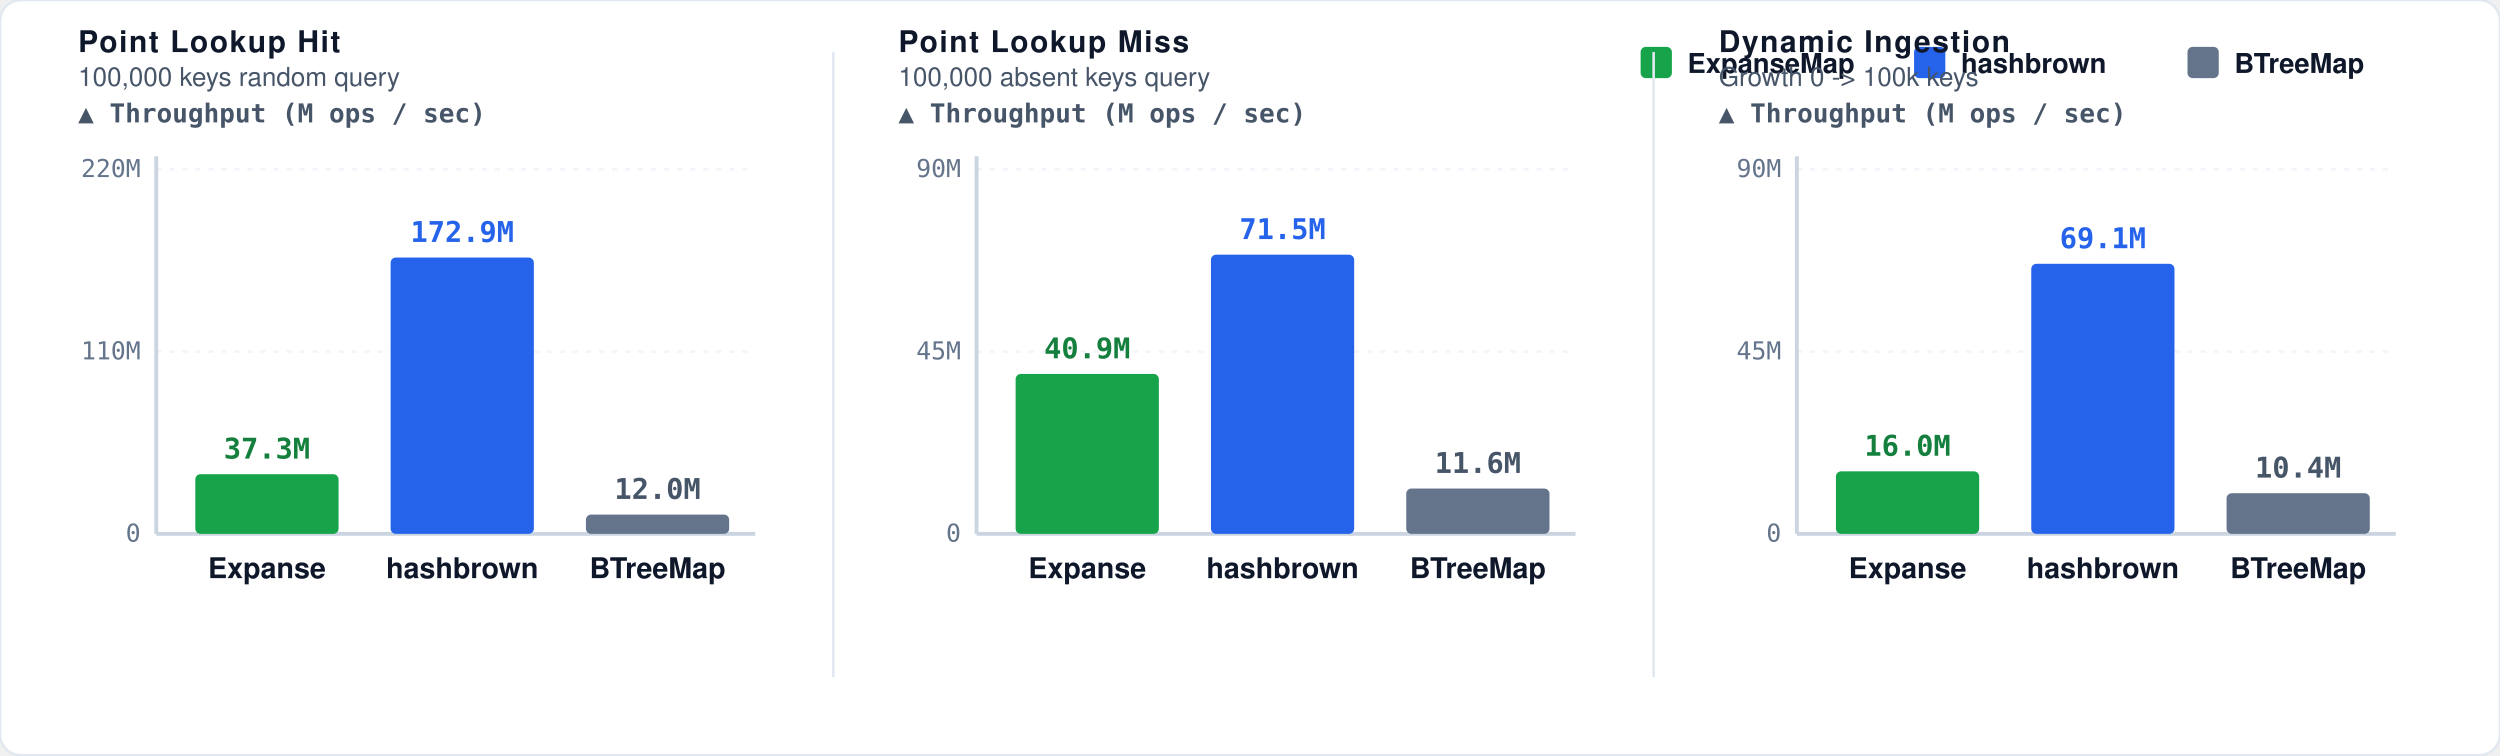
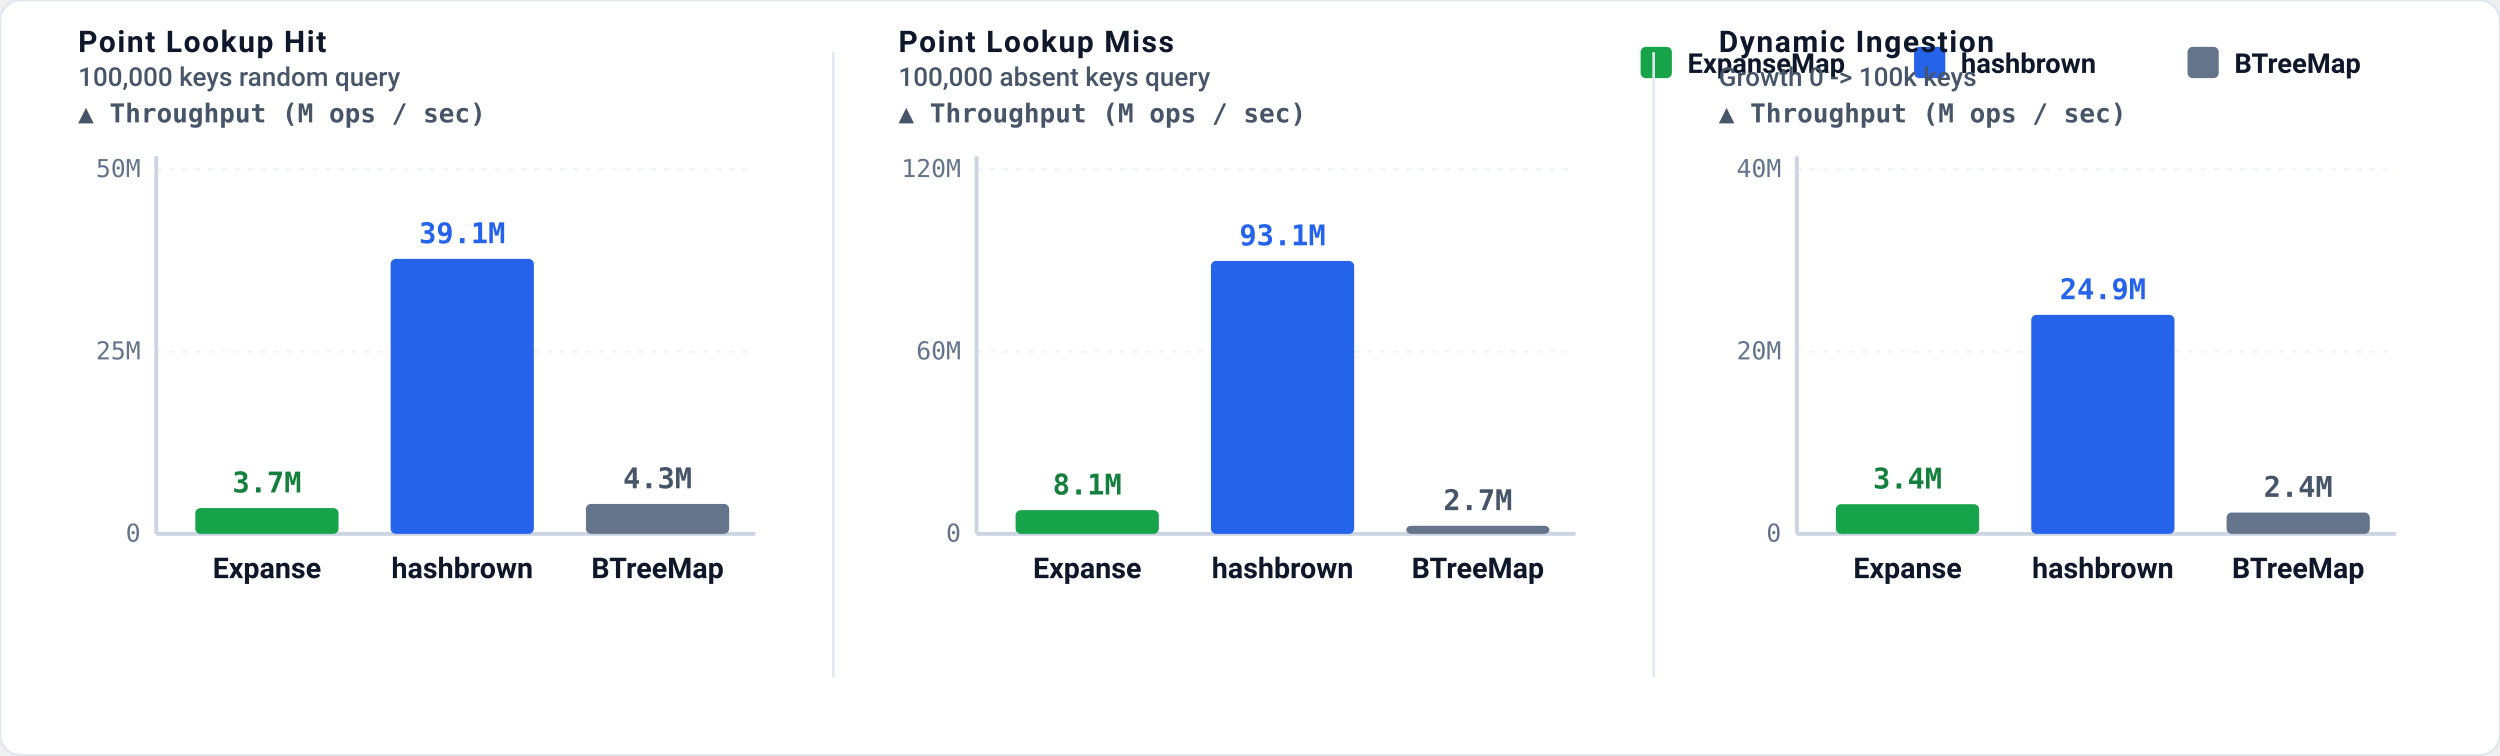
<svg xmlns="http://www.w3.org/2000/svg" role="img" viewBox="0 0 960 290" width="100%" height="100%">
  <defs>
    <style>
-       /* Light theme (default with CSS var fallbacks) */
-       .bg { fill: var(--surface, #ffffff); }
-       .border { stroke: var(--line, #e2e8f0); stroke-width: 1px; fill: none; }
-       .grid { stroke: var(--line-soft, #f1f5f9); stroke-width: 1px; stroke-dasharray: 2,3; }
-       .axis { stroke: var(--line, #cbd5e1); stroke-width: 1.5px; }
-       .divider { stroke: var(--line, #e2e8f0); stroke-width: 1px; }
+       /* Light theme (default) */
+       .bg { fill: #ffffff; }
+       .border { stroke: #e2e8f0; stroke-width: 1px; fill: none; }
+       .grid { stroke: #f1f5f9; stroke-width: 1px; stroke-dasharray: 2,3; }
+       .axis { stroke: #cbd5e1; stroke-width: 1.5px; }
+       .divider { stroke: #e2e8f0; stroke-width: 1px; }
      
-       .t-title { font-family: -apple-system, BlinkMacSystemFont, "Segoe UI", Helvetica, Arial, sans-serif; font-size: 11.5px; font-weight: 700; letter-spacing: 0.6px; fill: var(--ink, #0f172a); text-transform: uppercase; }
-       .t-sub { font-family: -apple-system, BlinkMacSystemFont, "Segoe UI", Helvetica, Arial, sans-serif; font-size: 10px; font-weight: 500; fill: var(--ink-soft, #475569); }
-       .t-unit { font-family: ui-monospace, SFMono-Regular, Menlo, monospace; font-size: 10px; font-weight: 600; fill: var(--ink-soft, #475569); }
-       .t-axis-label { font-family: ui-monospace, SFMono-Regular, Menlo, monospace; font-size: 9.5px; font-weight: 500; fill: var(--ink-soft, #64748b); }
-       .t-bar-label { font-family: -apple-system, BlinkMacSystemFont, "Segoe UI", Helvetica, Arial, sans-serif; font-size: 11px; font-weight: 700; fill: var(--ink, #0f172a); }
-       .t-legend { font-family: -apple-system, BlinkMacSystemFont, "Segoe UI", Helvetica, Arial, sans-serif; font-size: 10.5px; font-weight: 600; fill: var(--ink, #0f172a); }
+       .t-title { font-family: -apple-system, BlinkMacSystemFont, "Segoe UI", Roboto, Helvetica, Arial, sans-serif; font-size: 11.5px; font-weight: 700; letter-spacing: 0.6px; fill: #0f172a; text-transform: uppercase; }
+       .t-sub { font-family: -apple-system, BlinkMacSystemFont, "Segoe UI", Roboto, Helvetica, Arial, sans-serif; font-size: 10px; font-weight: 500; fill: #475569; }
+       .t-unit { font-family: ui-monospace, SFMono-Regular, Menlo, Monaco, Consolas, monospace; font-size: 10px; font-weight: 600; fill: #475569; }
+       .t-axis-label { font-family: ui-monospace, SFMono-Regular, Menlo, Monaco, Consolas, monospace; font-size: 9.5px; font-weight: 500; fill: #64748b; }
+       .t-bar-label { font-family: -apple-system, BlinkMacSystemFont, "Segoe UI", Roboto, Helvetica, Arial, sans-serif; font-size: 11px; font-weight: 700; fill: #0f172a; }
+       .t-legend { font-family: -apple-system, BlinkMacSystemFont, "Segoe UI", Roboto, Helvetica, Arial, sans-serif; font-size: 10.5px; font-weight: 600; fill: #0f172a; }
      
-       .t-val-accent { font-family: ui-monospace, SFMono-Regular, Menlo, monospace; font-size: 11px; font-weight: 700; fill: #15803d; text-anchor: middle; }
-       .t-val-blue { font-family: ui-monospace, SFMono-Regular, Menlo, monospace; font-size: 11px; font-weight: 600; fill: #2563eb; text-anchor: middle; }
-       .t-val-muted { font-family: ui-monospace, SFMono-Regular, Menlo, monospace; font-size: 11px; font-weight: 600; fill: var(--ink-soft, #475569); text-anchor: middle; }
-       .t-val-warn { font-family: ui-monospace, SFMono-Regular, Menlo, monospace; font-size: 10px; font-weight: 700; fill: #b91c1c; }
+       .t-val-accent { font-family: ui-monospace, SFMono-Regular, Menlo, Monaco, Consolas, monospace; font-size: 11px; font-weight: 700; fill: #15803d; }
+       .t-val-blue { font-family: ui-monospace, SFMono-Regular, Menlo, Monaco, Consolas, monospace; font-size: 11px; font-weight: 600; fill: #2563eb; }
+       .t-val-muted { font-family: ui-monospace, SFMono-Regular, Menlo, Monaco, Consolas, monospace; font-size: 11px; font-weight: 600; fill: #475569; }
+       .t-val-warn { font-family: ui-monospace, SFMono-Regular, Menlo, Monaco, Consolas, monospace; font-size: 10px; font-weight: 700; fill: #b91c1c; }

      .t-win { fill: #15803d; font-weight: 600; }
-       .t-note { font-family: -apple-system, BlinkMacSystemFont, "Segoe UI", Helvetica, Arial, sans-serif; font-size: 9.5px; font-weight: 500; fill: var(--ink-soft, #64748b); }
+       .t-note { font-family: -apple-system, BlinkMacSystemFont, "Segoe UI", Roboto, Helvetica, Arial, sans-serif; font-size: 9.5px; font-weight: 500; fill: #64748b; }

      .b-expanse { fill: #16a34a; }
      .b-hashbrown { fill: #2563eb; }
      .b-btree { fill: #64748b; }
      .b-disqualified { fill: #ef4444; stroke: #b91c1c; stroke-width: 1px; stroke-dasharray: 2,2; fill-opacity: 0.15; }

      .badge-win { fill: #dcfce7; stroke: #86efac; stroke-width: 1px; rx: 3px; }
-       .badge-win-text { font-family: ui-monospace, SFMono-Regular, Menlo, monospace; font-size: 9.5px; font-weight: 700; fill: #15803d; text-anchor: middle; }
+       .badge-win-text { font-family: ui-monospace, SFMono-Regular, Menlo, Monaco, Consolas, monospace; font-size: 9.5px; font-weight: 700; fill: #15803d; text-anchor: middle; }

      .badge-disq { fill: #fee2e2; stroke: #fca5a5; stroke-width: 1px; rx: 3px; }
-       .badge-disq-text { font-family: ui-monospace, SFMono-Regular, Menlo, monospace; font-size: 9.5px; font-weight: 700; fill: #991b1b; text-anchor: middle; }
+       .badge-disq-text { font-family: ui-monospace, SFMono-Regular, Menlo, Monaco, Consolas, monospace; font-size: 9.5px; font-weight: 700; fill: #991b1b; text-anchor: middle; }

      /* Dark theme overrides */
      @media (prefers-color-scheme: dark) {
-         :root:not(:has(input.theme.light:checked)) .bg { fill: #0d1117; }
-         :root:not(:has(input.theme.light:checked)) .border { stroke: #30363d; }
-         :root:not(:has(input.theme.light:checked)) .grid { stroke: #21262d; }
-         :root:not(:has(input.theme.light:checked)) .axis { stroke: #484f58; }
-         :root:not(:has(input.theme.light:checked)) .divider { stroke: #21262d; }
-         :root:not(:has(input.theme.light:checked)) .t-title { fill: #f0f6fc; }
-         :root:not(:has(input.theme.light:checked)) .t-sub { fill: #94a3b8; }
-         :root:not(:has(input.theme.light:checked)) .t-unit { fill: #94a3b8; }
-         :root:not(:has(input.theme.light:checked)) .t-axis-label { fill: #94a3b8; }
-         :root:not(:has(input.theme.light:checked)) .t-bar-label { fill: #f8fafc; }
-         :root:not(:has(input.theme.light:checked)) .t-legend { fill: #f8fafc; }
-         :root:not(:has(input.theme.light:checked)) .t-val-accent { fill: #4ade80; }
-         :root:not(:has(input.theme.light:checked)) .t-val-blue { fill: #38bdf8; }
-         :root:not(:has(input.theme.light:checked)) .t-val-muted { fill: #cbd5e1; }
-         :root:not(:has(input.theme.light:checked)) .t-val-warn { fill: #f87171; }
-         :root:not(:has(input.theme.light:checked)) .t-win { fill: #4ade80; }
-         :root:not(:has(input.theme.light:checked)) .t-note { fill: #94a3b8; }
-         :root:not(:has(input.theme.light:checked)) .b-expanse { fill: #22c55e; }
-         :root:not(:has(input.theme.light:checked)) .b-hashbrown { fill: #3b82f6; }
-         :root:not(:has(input.theme.light:checked)) .b-btree { fill: #475569; }
-         :root:not(:has(input.theme.light:checked)) .b-disqualified { fill: #ef4444; stroke: #f87171; fill-opacity: 0.25; }
-         :root:not(:has(input.theme.light:checked)) .badge-win { fill: #064e3b; stroke: #059669; }
-         :root:not(:has(input.theme.light:checked)) .badge-win-text { fill: #6ee7b7; }
-         :root:not(:has(input.theme.light:checked)) .badge-disq { fill: #450a0a; stroke: #dc2626; }
-         :root:not(:has(input.theme.light:checked)) .badge-disq-text { fill: #fca5a5; }
+         .bg { fill: #0d1117; }
+         .border { stroke: #30363d; }
+         .grid { stroke: #21262d; }
+         .axis { stroke: #484f58; }
+         .divider { stroke: #21262d; }
+         .t-title { fill: #f0f6fc; }
+         .t-sub { fill: #94a3b8; }
+         .t-unit { fill: #94a3b8; }
+         .t-axis-label { fill: #94a3b8; }
+         .t-bar-label { fill: #f8fafc; }
+         .t-legend { fill: #f8fafc; }
+         .t-val-accent { fill: #4ade80; }
+         .t-val-blue { fill: #38bdf8; }
+         .t-val-muted { fill: #cbd5e1; }
+         .t-val-warn { fill: #f87171; }
+         .t-win { fill: #4ade80; }
+         .t-note { fill: #94a3b8; }
+         .b-expanse { fill: #22c55e; }
+         .b-hashbrown { fill: #3b82f6; }
+         .b-btree { fill: #475569; }
+         .b-disqualified { fill: #ef4444; stroke: #f87171; fill-opacity: 0.25; }
+         .badge-win { fill: #064e3b; stroke: #059669; }
+         .badge-win-text { fill: #6ee7b7; }
+         .badge-disq { fill: #450a0a; stroke: #dc2626; }
+         .badge-disq-text { fill: #fca5a5; }
      }

-       :root:has(input.theme.dark:checked) .bg, [data-theme="dark"] .bg { fill: #0d1117; }
-       :root:has(input.theme.dark:checked) .border, [data-theme="dark"] .border { stroke: #30363d; }
-       :root:has(input.theme.dark:checked) .grid, [data-theme="dark"] .grid { stroke: #21262d; }
-       :root:has(input.theme.dark:checked) .axis, [data-theme="dark"] .axis { stroke: #484f58; }
-       :root:has(input.theme.dark:checked) .divider, [data-theme="dark"] .divider { stroke: #21262d; }
-       :root:has(input.theme.dark:checked) .t-title, [data-theme="dark"] .t-title { fill: #f0f6fc; }
-       :root:has(input.theme.dark:checked) .t-sub, [data-theme="dark"] .t-sub { fill: #94a3b8; }
-       :root:has(input.theme.dark:checked) .t-unit, [data-theme="dark"] .t-unit { fill: #94a3b8; }
-       :root:has(input.theme.dark:checked) .t-axis-label, [data-theme="dark"] .t-axis-label { fill: #94a3b8; }
-       :root:has(input.theme.dark:checked) .t-bar-label, [data-theme="dark"] .t-bar-label { fill: #f8fafc; }
-       :root:has(input.theme.dark:checked) .t-legend, [data-theme="dark"] .t-legend { fill: #f8fafc; }
-       :root:has(input.theme.dark:checked) .t-val-accent, [data-theme="dark"] .t-val-accent { fill: #4ade80; }
-       :root:has(input.theme.dark:checked) .t-val-blue, [data-theme="dark"] .t-val-blue { fill: #38bdf8; }
-       :root:has(input.theme.dark:checked) .t-val-muted, [data-theme="dark"] .t-val-muted { fill: #cbd5e1; }
-       :root:has(input.theme.dark:checked) .t-val-warn, [data-theme="dark"] .t-val-warn { fill: #f87171; }
-       :root:has(input.theme.dark:checked) .t-win, [data-theme="dark"] .t-win { fill: #4ade80; }
-       :root:has(input.theme.dark:checked) .t-note, [data-theme="dark"] .t-note { fill: #94a3b8; }
-       :root:has(input.theme.dark:checked) .b-expanse, [data-theme="dark"] .b-expanse { fill: #22c55e; }
-       :root:has(input.theme.dark:checked) .b-hashbrown, [data-theme="dark"] .b-hashbrown { fill: #3b82f6; }
-       :root:has(input.theme.dark:checked) .b-btree, [data-theme="dark"] .b-btree { fill: #475569; }
-       :root:has(input.theme.dark:checked) .b-disqualified, [data-theme="dark"] .b-disqualified { fill: #ef4444; stroke: #f87171; fill-opacity: 0.25; }
-       :root:has(input.theme.dark:checked) .badge-win, [data-theme="dark"] .badge-win { fill: #064e3b; stroke: #059669; }
-       :root:has(input.theme.dark:checked) .badge-win-text, [data-theme="dark"] .badge-win-text { fill: #6ee7b7; }
-       :root:has(input.theme.dark:checked) .badge-disq, [data-theme="dark"] .badge-disq { fill: #450a0a; stroke: #dc2626; }
-       :root:has(input.theme.dark:checked) .badge-disq-text, [data-theme="dark"] .badge-disq-text { fill: #fca5a5; }
+       :root[data-theme="dark"] .bg, [data-theme="dark"] .bg { fill: #0d1117; }
+       :root[data-theme="dark"] .border, [data-theme="dark"] .border { stroke: #30363d; }
+       :root[data-theme="dark"] .grid, [data-theme="dark"] .grid { stroke: #21262d; }
+       :root[data-theme="dark"] .axis, [data-theme="dark"] .axis { stroke: #484f58; }
+       :root[data-theme="dark"] .divider, [data-theme="dark"] .divider { stroke: #21262d; }
+       :root[data-theme="dark"] .t-title, [data-theme="dark"] .t-title { fill: #f0f6fc; }
+       :root[data-theme="dark"] .t-sub, [data-theme="dark"] .t-sub { fill: #94a3b8; }
+       :root[data-theme="dark"] .t-unit, [data-theme="dark"] .t-unit { fill: #94a3b8; }
+       :root[data-theme="dark"] .t-axis-label, [data-theme="dark"] .t-axis-label { fill: #94a3b8; }
+       :root[data-theme="dark"] .t-bar-label, [data-theme="dark"] .t-bar-label { fill: #f8fafc; }
+       :root[data-theme="dark"] .t-legend, [data-theme="dark"] .t-legend { fill: #f8fafc; }
+       :root[data-theme="dark"] .t-val-accent, [data-theme="dark"] .t-val-accent { fill: #4ade80; }
+       :root[data-theme="dark"] .t-val-blue, [data-theme="dark"] .t-val-blue { fill: #38bdf8; }
+       :root[data-theme="dark"] .t-val-muted, [data-theme="dark"] .t-val-muted { fill: #cbd5e1; }
+       :root[data-theme="dark"] .t-val-warn, [data-theme="dark"] .t-val-warn { fill: #f87171; }
+       :root[data-theme="dark"] .t-win, [data-theme="dark"] .t-win { fill: #4ade80; }
+       :root[data-theme="dark"] .t-note, [data-theme="dark"] .t-note { fill: #94a3b8; }
+       :root[data-theme="dark"] .b-expanse, [data-theme="dark"] .b-expanse { fill: #22c55e; }
+       :root[data-theme="dark"] .b-hashbrown, [data-theme="dark"] .b-hashbrown { fill: #3b82f6; }
+       :root[data-theme="dark"] .b-btree, [data-theme="dark"] .b-btree { fill: #475569; }
+       :root[data-theme="dark"] .b-disqualified, [data-theme="dark"] .b-disqualified { fill: #ef4444; stroke: #f87171; fill-opacity: 0.25; }
+       :root[data-theme="dark"] .badge-win, [data-theme="dark"] .badge-win { fill: #064e3b; stroke: #059669; }
+       :root[data-theme="dark"] .badge-win-text, [data-theme="dark"] .badge-win-text { fill: #6ee7b7; }
+       :root[data-theme="dark"] .badge-disq, [data-theme="dark"] .badge-disq { fill: #450a0a; stroke: #dc2626; }
+       :root[data-theme="dark"] .badge-disq-text, [data-theme="dark"] .badge-disq-text { fill: #fca5a5; }
    </style>
  </defs>
  <rect width="100%" height="100%" class="bg" rx="8" />
  <rect width="100%" height="100%" class="border" rx="8" />
  <g transform="translate(630, 18)">
    <rect x="0" y="0" width="12" height="12" rx="2" class="b-expanse" />
    <text x="18" y="10" class="t-legend">ExpanseMap</text>
    <rect x="105" y="0" width="12" height="12" rx="2" class="b-hashbrown" />
    <text x="123" y="10" class="t-legend">hashbrown</text>
    <rect x="210" y="0" width="12" height="12" rx="2" class="b-btree" />
    <text x="228" y="10" class="t-legend">BTreeMap</text>
  </g>
  <g transform="translate(30, 20)">
    <text x="0" y="0" class="t-title">Point Lookup Hit</text>
    <text x="0" y="13" class="t-sub">100,000 keys random query</text>
    <text x="0" y="27" class="t-unit">▲ Throughput (M ops / sec)</text>
    <line x1="30" y1="45" x2="260" y2="45" class="grid" />
-     <text x="24" y="48" class="t-axis-label" text-anchor="end">220M</text>
+     <text x="24" y="48" class="t-axis-label" text-anchor="end">50M</text>
    <line x1="30" y1="115" x2="260" y2="115" class="grid" />
-     <text x="24" y="118" class="t-axis-label" text-anchor="end">110M</text>
+     <text x="24" y="118" class="t-axis-label" text-anchor="end">25M</text>
    <line x1="30" y1="185" x2="260" y2="185" class="axis" />
    <text x="24" y="188" class="t-axis-label" text-anchor="end">0</text>
    <line x1="30" y1="40" x2="30" y2="185" class="axis" />
-     <rect x="45" y="162.1" width="55" height="22.9" class="b-expanse" rx="2" />
-     <text x="72.5" y="156.1" class="t-val-accent">37.3M</text>
+     <rect x="45" y="175.1" width="55" height="9.9" class="b-expanse" rx="2" />
+     <text x="72.5" y="169.1" class="t-val-accent" text-anchor="middle">3.7M</text>
    <text x="72.5" y="202" class="t-bar-label" text-anchor="middle">Expanse</text>
-     <rect x="120" y="78.9" width="55" height="106.1" class="b-hashbrown" rx="2" />
-     <text x="147.5" y="72.9" class="t-val-blue">172.9M</text>
+     <rect x="120" y="79.4" width="55" height="105.6" class="b-hashbrown" rx="2" />
+     <text x="147.5" y="73.4" class="t-val-blue" text-anchor="middle">39.1M</text>
    <text x="147.5" y="202" class="t-bar-label" text-anchor="middle">hashbrown</text>
-     <rect x="195" y="177.6" width="55" height="7.4" class="b-btree" rx="2" />
-     <text x="222.5" y="171.6" class="t-val-muted">12.0M</text>
+     <rect x="195" y="173.5" width="55" height="11.5" class="b-btree" rx="2" />
+     <text x="222.5" y="167.5" class="t-val-muted" text-anchor="middle">4.3M</text>
    <text x="222.5" y="202" class="t-bar-label" text-anchor="middle">BTreeMap</text>
  </g>
  <g transform="translate(345, 20)">
    <text x="0" y="0" class="t-title">Point Lookup Miss</text>
    <text x="0" y="13" class="t-sub">100,000 absent keys query</text>
    <text x="0" y="27" class="t-unit">▲ Throughput (M ops / sec)</text>
    <line x1="30" y1="45" x2="260" y2="45" class="grid" />
-     <text x="24" y="48" class="t-axis-label" text-anchor="end">90M</text>
+     <text x="24" y="48" class="t-axis-label" text-anchor="end">120M</text>
    <line x1="30" y1="115" x2="260" y2="115" class="grid" />
-     <text x="24" y="118" class="t-axis-label" text-anchor="end">45M</text>
+     <text x="24" y="118" class="t-axis-label" text-anchor="end">60M</text>
    <line x1="30" y1="185" x2="260" y2="185" class="axis" />
    <text x="24" y="188" class="t-axis-label" text-anchor="end">0</text>
    <line x1="30" y1="40" x2="30" y2="185" class="axis" />
-     <rect x="45" y="123.6" width="55" height="61.4" class="b-expanse" rx="2" />
-     <text x="72.5" y="117.6" class="t-val-accent">40.9M</text>
+     <rect x="45" y="175.9" width="55" height="9.1" class="b-expanse" rx="2" />
+     <text x="72.5" y="169.9" class="t-val-accent" text-anchor="middle">8.1M</text>
    <text x="72.5" y="202" class="t-bar-label" text-anchor="middle">Expanse</text>
-     <rect x="120" y="77.8" width="55" height="107.2" class="b-hashbrown" rx="2" />
-     <text x="147.5" y="71.8" class="t-val-blue">71.5M</text>
+     <rect x="120" y="80.2" width="55" height="104.8" class="b-hashbrown" rx="2" />
+     <text x="147.5" y="74.2" class="t-val-blue" text-anchor="middle">93.1M</text>
    <text x="147.5" y="202" class="t-bar-label" text-anchor="middle">hashbrown</text>
-     <rect x="195" y="167.6" width="55" height="17.4" class="b-btree" rx="2" />
-     <text x="222.5" y="161.6" class="t-val-muted">11.6M</text>
+     <rect x="195" y="181.9" width="55" height="3.1" class="b-btree" rx="2" />
+     <text x="222.5" y="175.9" class="t-val-muted" text-anchor="middle">2.7M</text>
    <text x="222.5" y="202" class="t-bar-label" text-anchor="middle">BTreeMap</text>
  </g>
  <g transform="translate(660, 20)">
    <text x="0" y="0" class="t-title">Dynamic Ingestion</text>
    <text x="0" y="13" class="t-sub">Growth 0 -&gt; 100k keys</text>
    <text x="0" y="27" class="t-unit">▲ Throughput (M ops / sec)</text>
    <line x1="30" y1="45" x2="260" y2="45" class="grid" />
-     <text x="24" y="48" class="t-axis-label" text-anchor="end">90M</text>
+     <text x="24" y="48" class="t-axis-label" text-anchor="end">40M</text>
    <line x1="30" y1="115" x2="260" y2="115" class="grid" />
-     <text x="24" y="118" class="t-axis-label" text-anchor="end">45M</text>
+     <text x="24" y="118" class="t-axis-label" text-anchor="end">20M</text>
    <line x1="30" y1="185" x2="260" y2="185" class="axis" />
    <text x="24" y="188" class="t-axis-label" text-anchor="end">0</text>
    <line x1="30" y1="40" x2="30" y2="185" class="axis" />
-     <rect x="45" y="161.0" width="55" height="24.0" class="b-expanse" rx="2" />
-     <text x="72.5" y="155.0" class="t-val-accent">16.0M</text>
+     <rect x="45" y="173.6" width="55" height="11.4" class="b-expanse" rx="2" />
+     <text x="72.5" y="167.6" class="t-val-accent" text-anchor="middle">3.4M</text>
    <text x="72.5" y="202" class="t-bar-label" text-anchor="middle">Expanse</text>
-     <rect x="120" y="81.3" width="55" height="103.7" class="b-hashbrown" rx="2" />
-     <text x="147.5" y="75.3" class="t-val-blue">69.1M</text>
+     <rect x="120" y="100.9" width="55" height="84.1" class="b-hashbrown" rx="2" />
+     <text x="147.5" y="94.9" class="t-val-blue" text-anchor="middle">24.9M</text>
    <text x="147.5" y="202" class="t-bar-label" text-anchor="middle">hashbrown</text>
-     <rect x="195" y="169.4" width="55" height="15.6" class="b-btree" rx="2" />
-     <text x="222.5" y="163.4" class="t-val-muted">10.4M</text>
+     <rect x="195" y="176.8" width="55" height="8.2" class="b-btree" rx="2" />
+     <text x="222.5" y="170.8" class="t-val-muted" text-anchor="middle">2.4M</text>
    <text x="222.5" y="202" class="t-bar-label" text-anchor="middle">BTreeMap</text>
  </g>
  <line x1="320" y1="20" x2="320" y2="260" class="divider" />
  <line x1="635" y1="20" x2="635" y2="260" class="divider" />
</svg>
